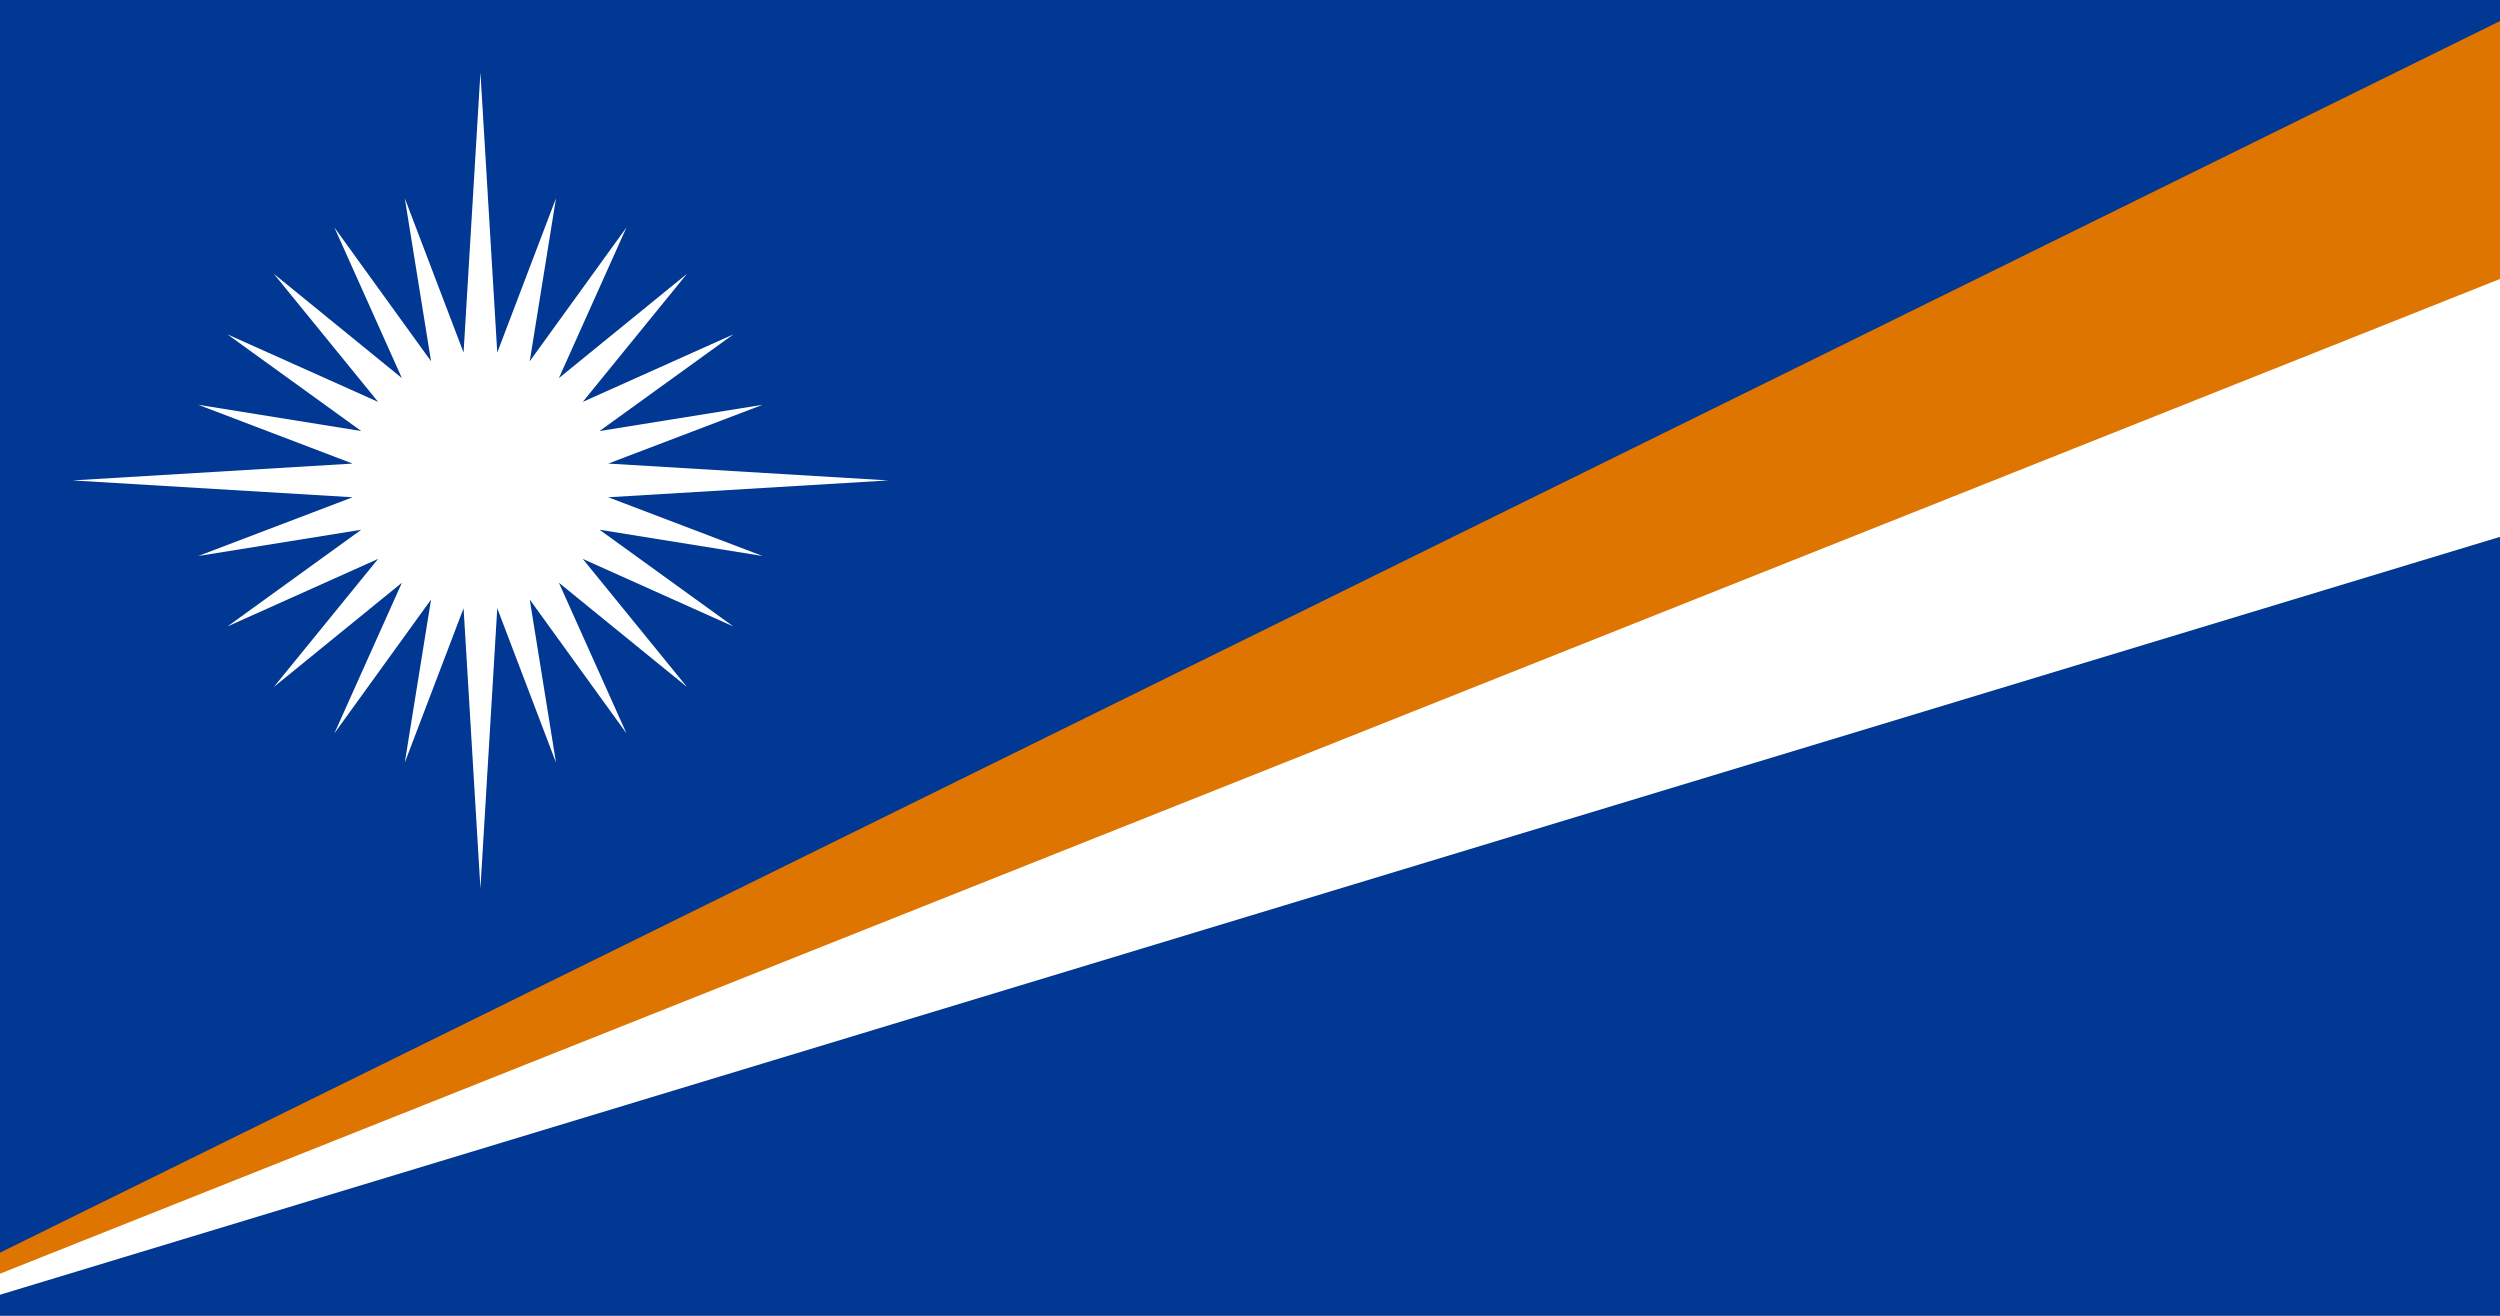
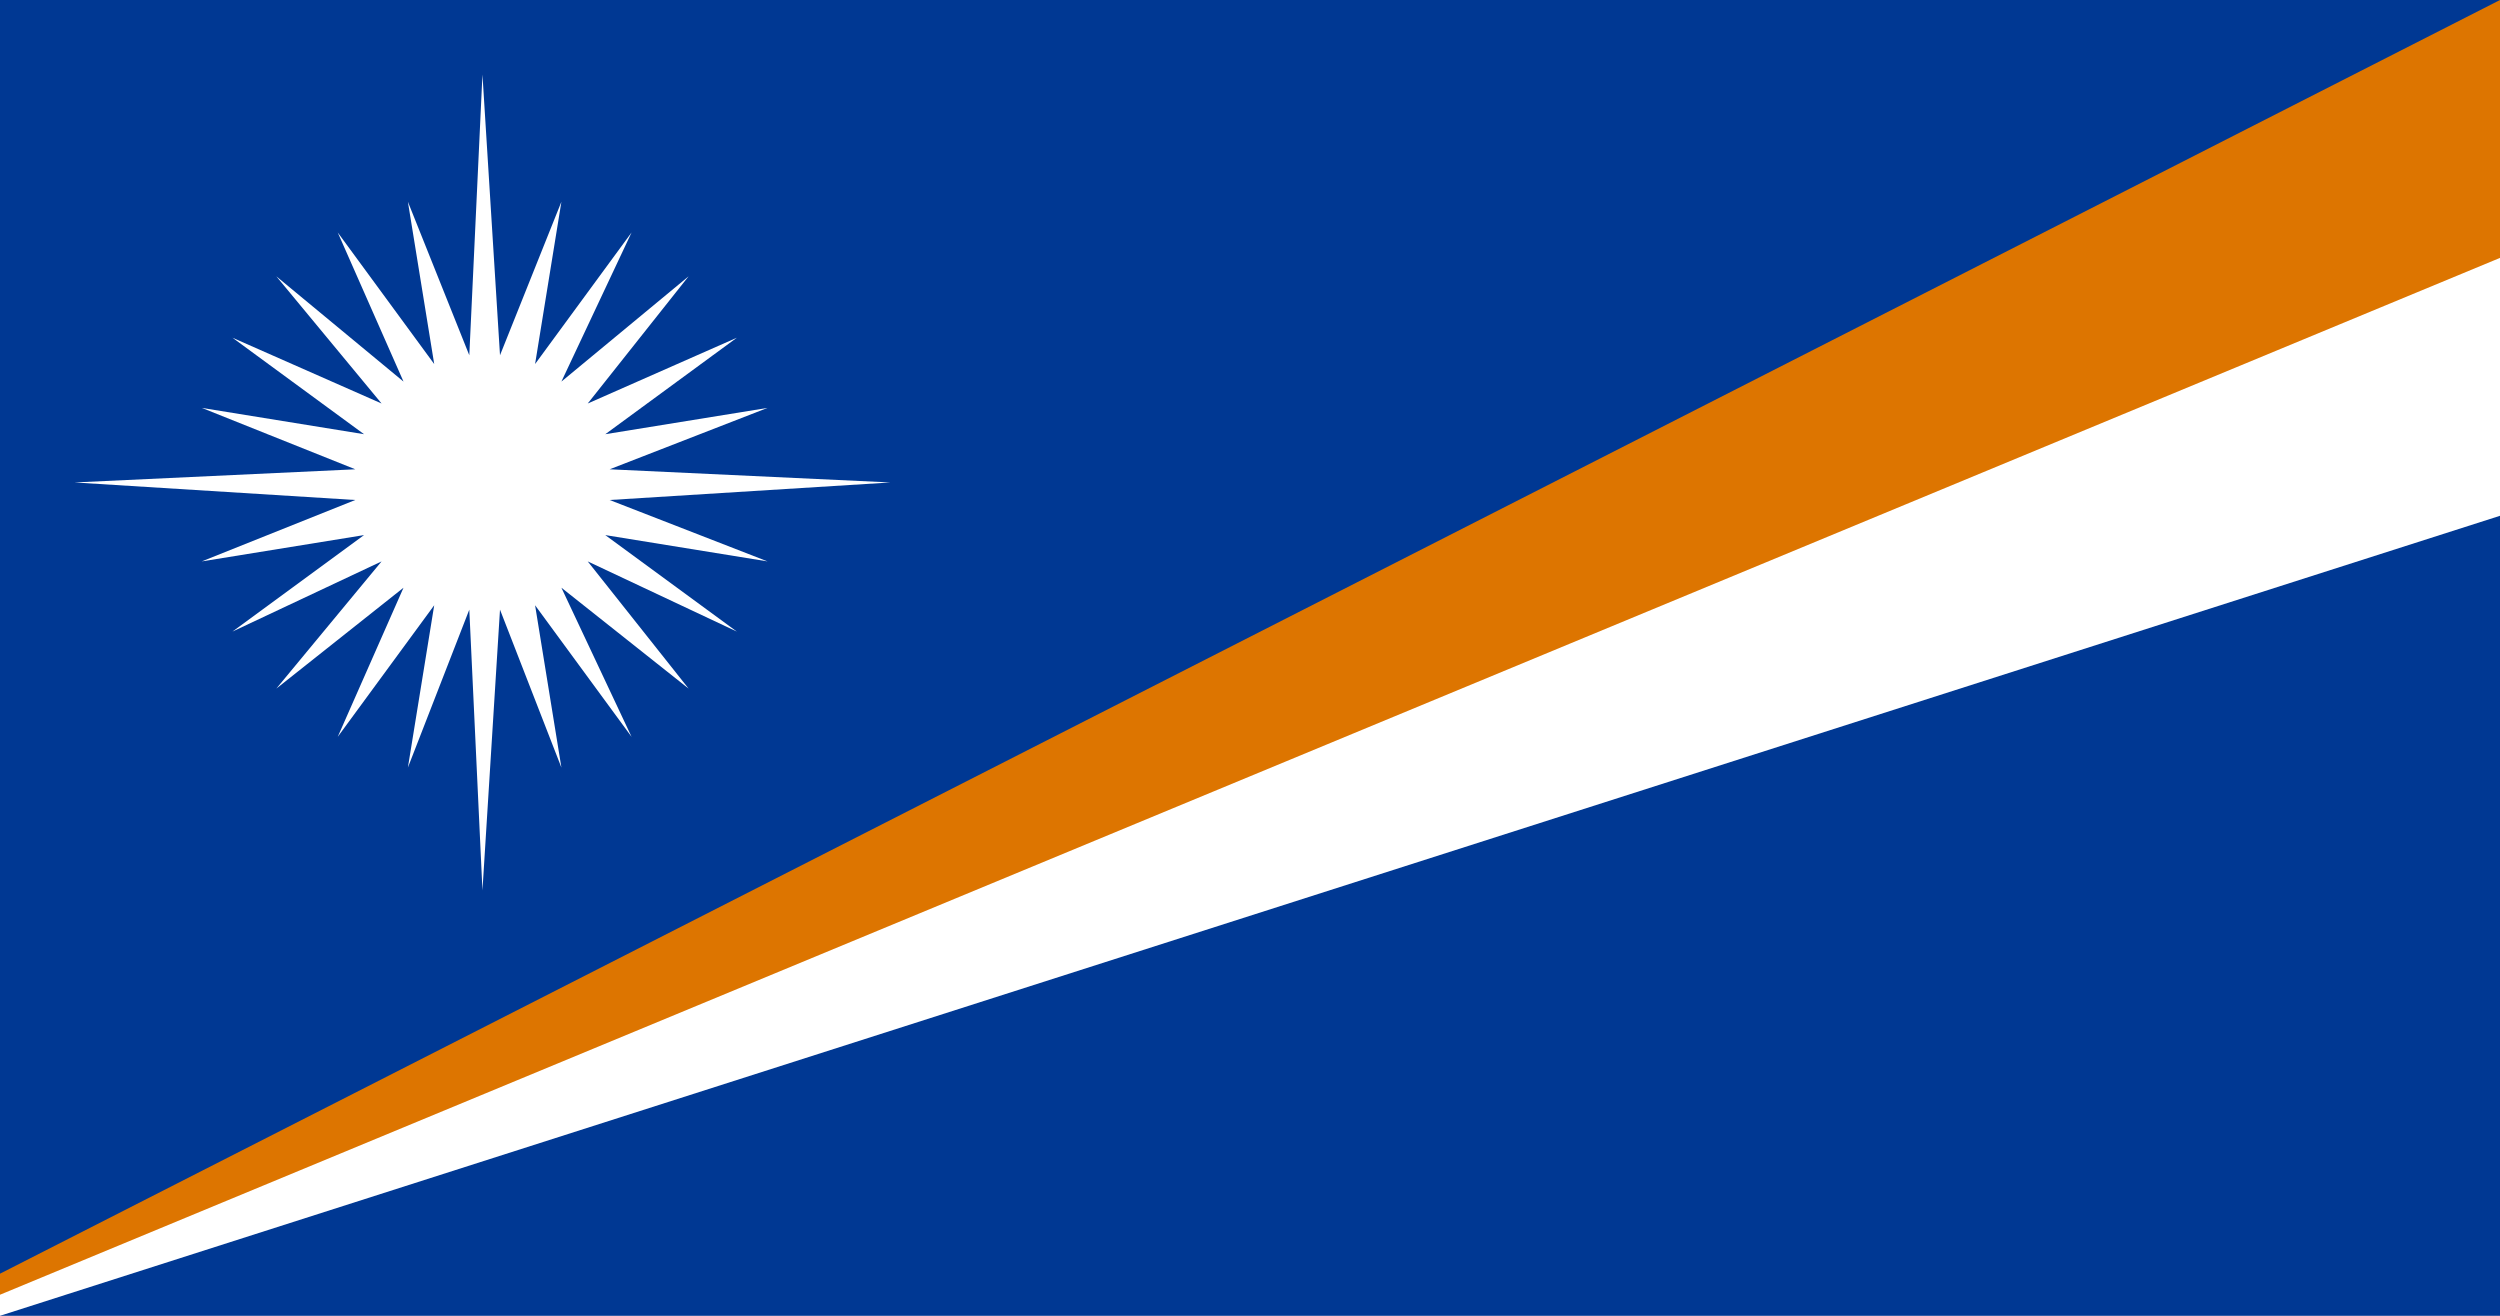
- <svg xmlns="http://www.w3.org/2000/svg" width="1140" height="600" viewBox="0 0 475 250" fill="#fff">
-   <path d="m0 0h475v250H0z" />
-   <path fill="#dd7500" d="m0 242V0h475v53z" />
-   <path fill="#003893" d="m0 238V0h475v4zm0 8v4h475V102z" />
-   <path transform="scale(0.01)" d="m9128 1378 320 5321 1116-2932-499 3097 1838-2543-1284 2863 2433-1981-1980 2433 2862-1283-2543 1837 3098-499-2932 1117 5321 320-5321 320 2932 1116-3098-499 2543 1838-2862-1284 1980 2433-2433-1980 1284 2862-1838-2543 499 3098-1116-2932-320 5321-320-5321-1117 2932 499-3098-1837 2543 1283-2862-2433 1980 1981-2433-2863 1284 2543-1838-3097 499 2932-1116-5321-320 5321-320-2932-1117 3097 499-2543-1837 2863 1283-1981-2433 2433 1981-1283-2863 1837 2543-499-3097 1117 2932z" />
+ <svg xmlns="http://www.w3.org/2000/svg" version="1.1" width="929.35" height="489.132" viewBox="0,0,929.35,489.132">
+   <g transform="translate(617.2906,89.56579)">
+     <g data-paper-data="{&quot;isPaintingLayer&quot;:true}" fill-rule="nonzero" stroke="none" stroke-width="1" stroke-linecap="butt" stroke-linejoin="miter" stroke-miterlimit="10" stroke-dasharray="" stroke-dashoffset="0" style="mix-blend-mode: normal">
+       <path d="M-617.291,399.566v-489.132h929.35v489.132z" fill="#003893" />
+       <path d="M-617.291,383.914l929.35,-473.479v97.826l-929.35,384.784z" fill="#dd7500" />
+       <path d="M-617.291,391.74l929.35,-385.436v95.87l-929.35,297.392z" fill="#ffffff" />
+       <path d="M-431.421,42.5l22.826,-57.065l-9.783,60.326l35.87,-48.913l-26.087,55.435l47.283,-39.131l-37.5,47.283l55.435,-24.457l-48.913,35.87l60.326,-9.783l-58.696,22.826l104.348,4.891l-104.348,6.522l58.696,22.826l-60.326,-9.783l48.913,35.87l-55.435,-26.087l37.5,47.283l-47.283,-37.5l26.087,55.435l-35.87,-48.913l9.783,60.326l-22.826,-58.696l-6.522,104.348l-4.891,-104.348l-22.826,58.696l9.783,-60.326l-35.87,48.913l24.457,-55.435l-47.283,37.5l39.131,-47.283l-55.435,26.087l48.913,-35.87l-60.326,9.783l57.065,-22.826l-104.348,-6.522l104.348,-4.891l-57.065,-22.826l60.326,9.783l-48.913,-35.87l55.435,24.457l-39.131,-47.283l47.283,39.131l-24.457,-55.435l35.87,48.913l-9.783,-60.326l22.826,57.065l4.891,-104.348z" fill="#ffffff" />
+     </g>
+   </g>
</svg>
